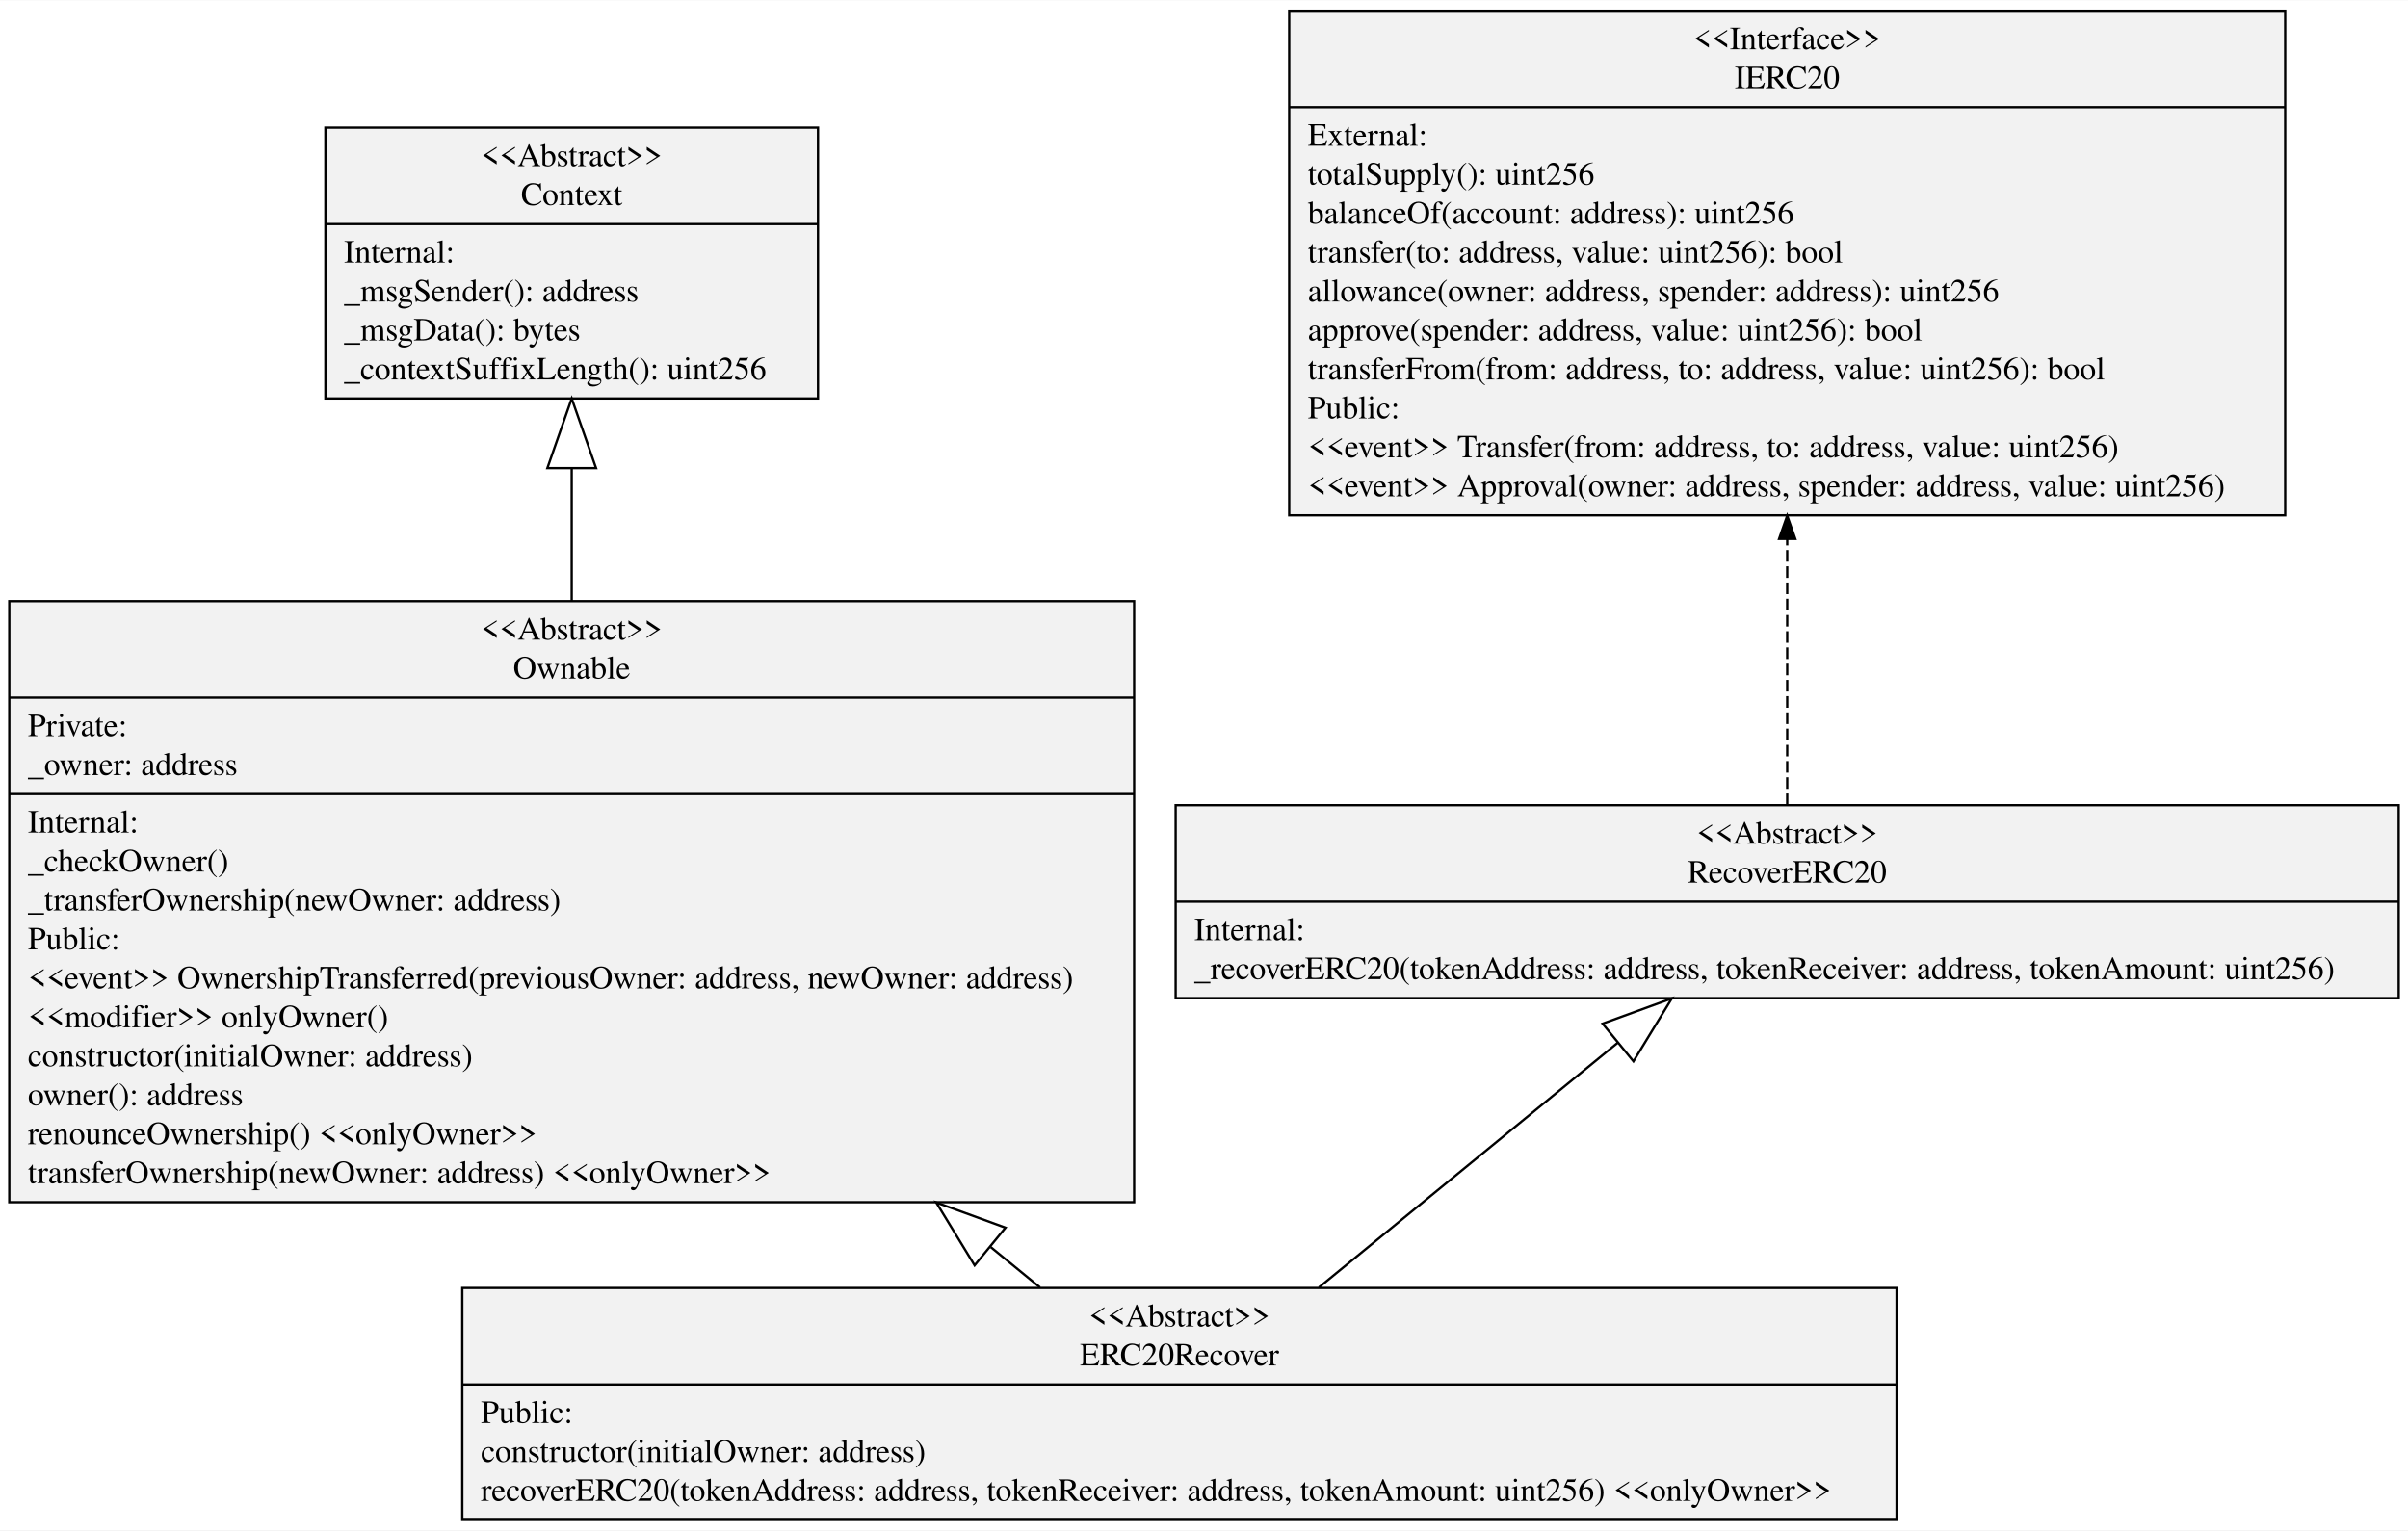
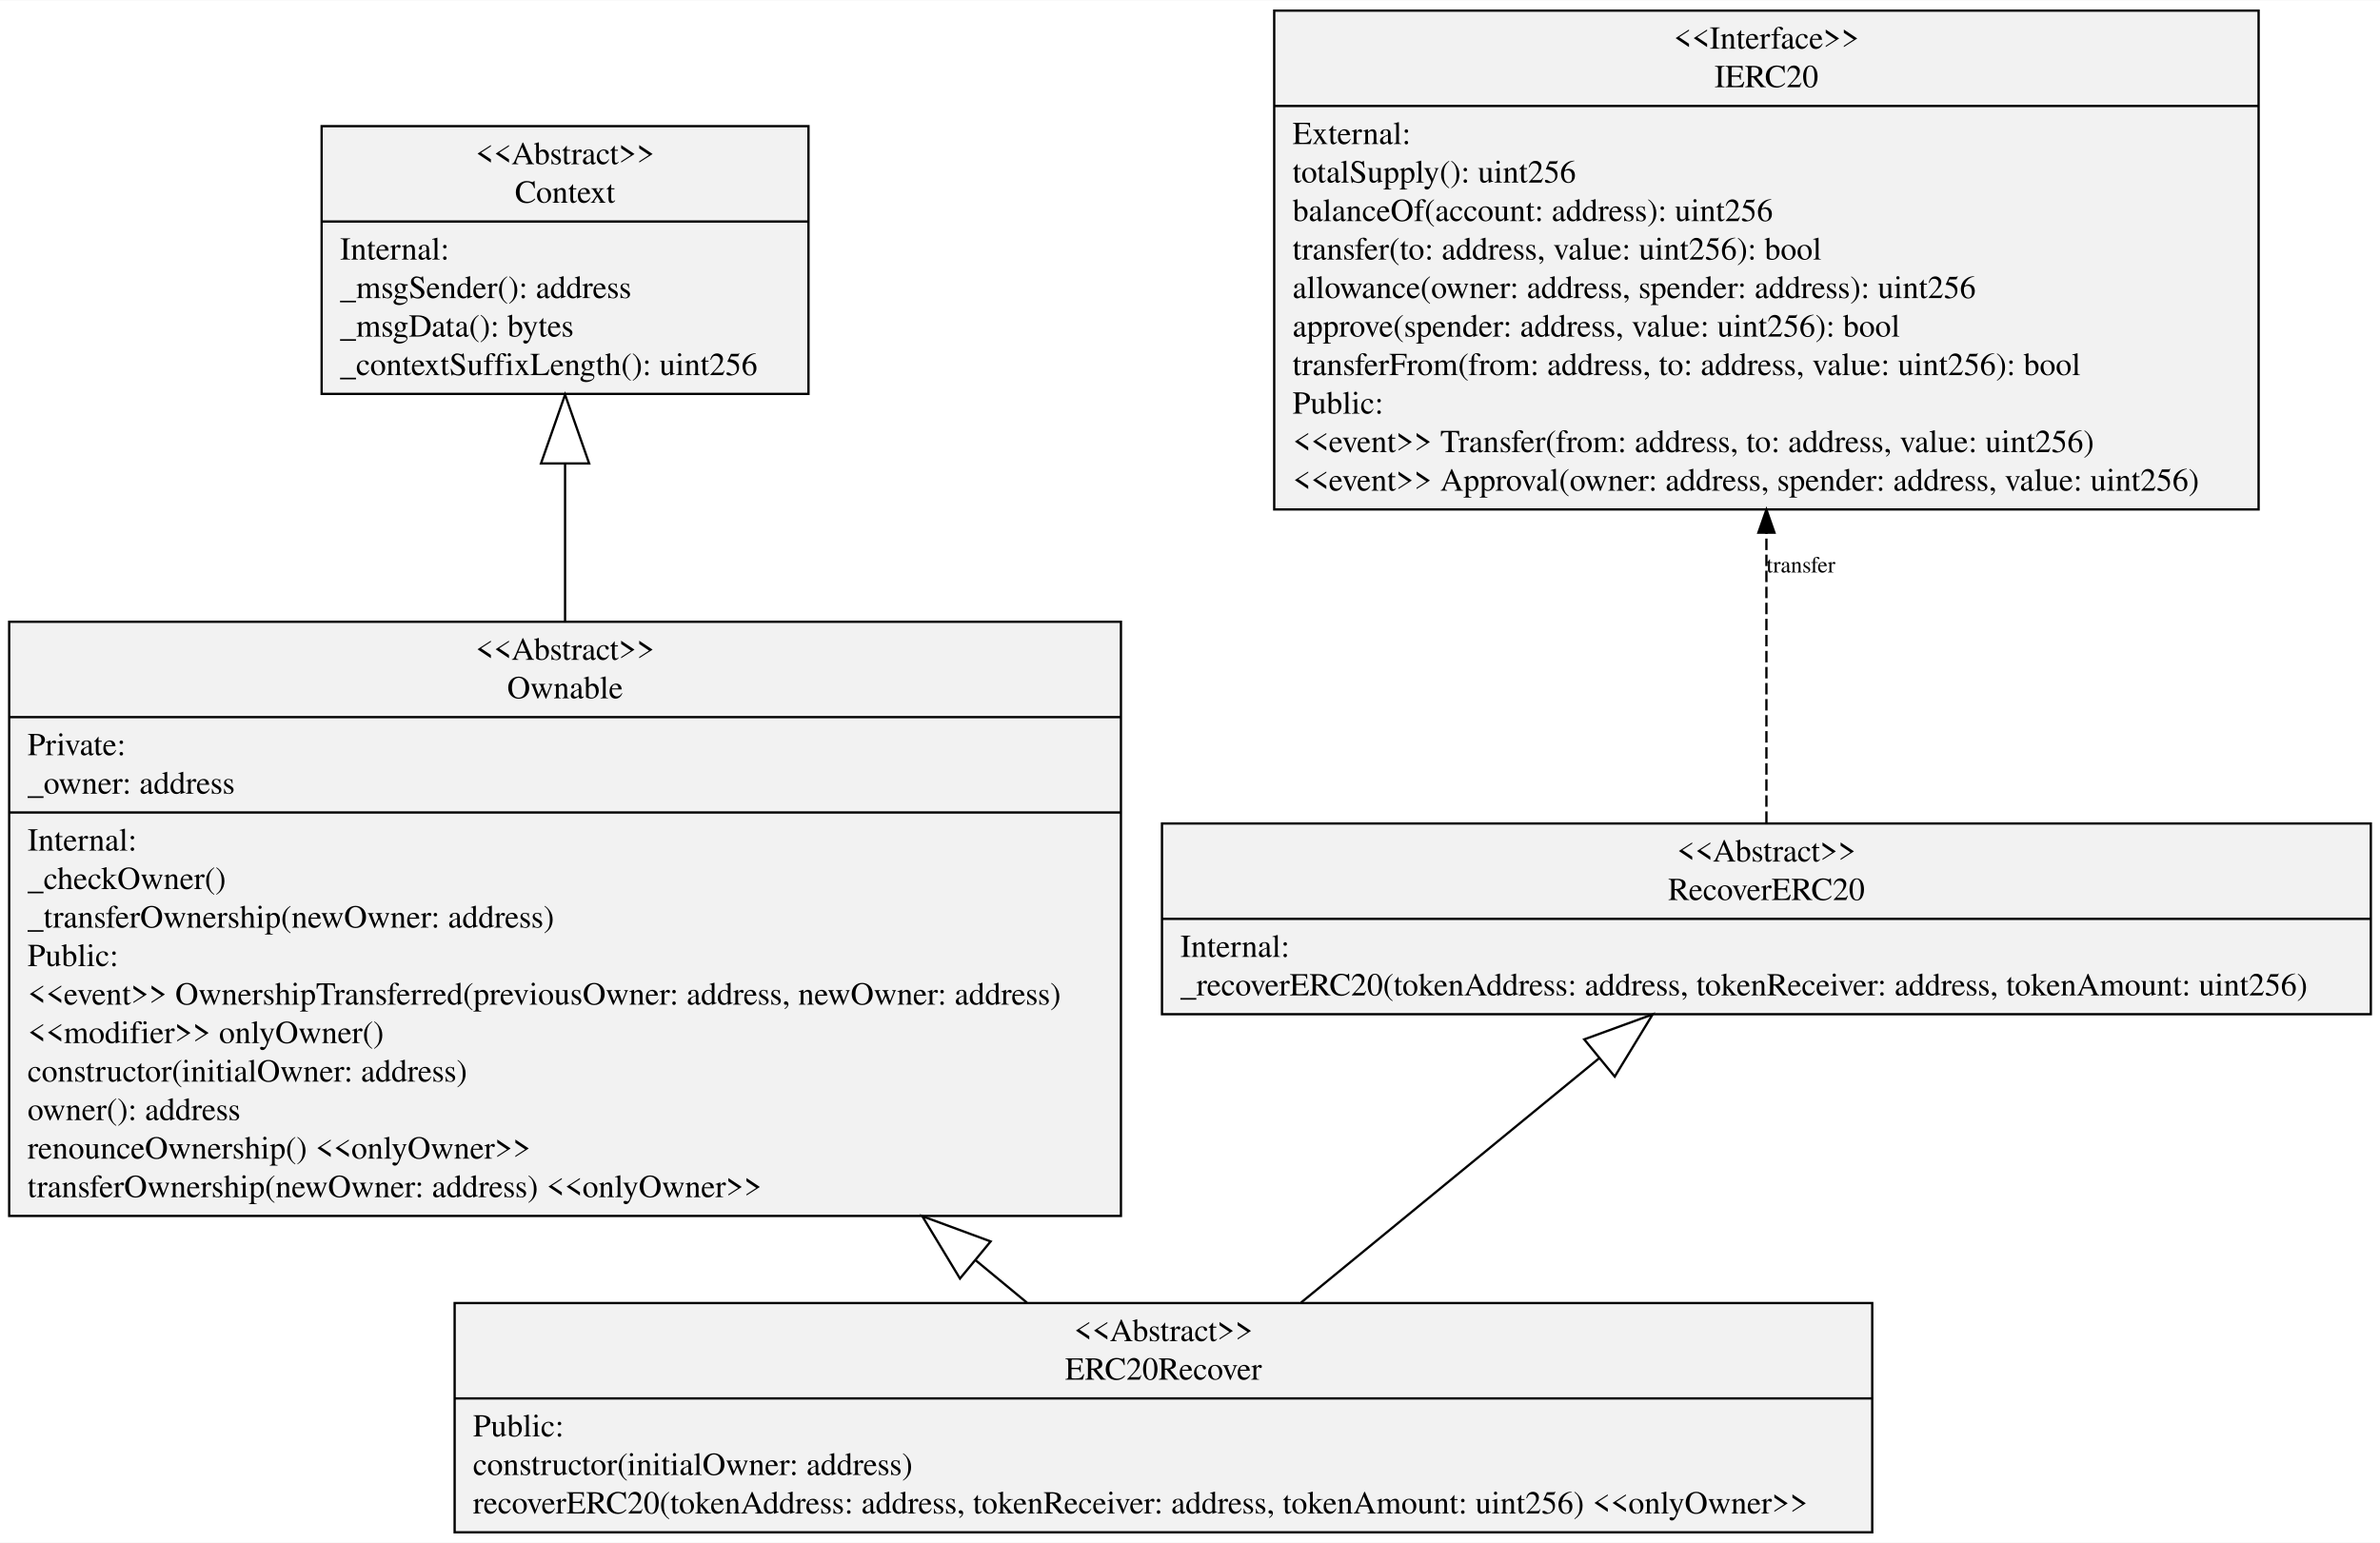
- <svg xmlns="http://www.w3.org/2000/svg" width="1038pt" height="660pt" viewBox="0.00 0.00 1038.10 659.80">
-   <g id="graph0" class="graph" transform="scale(1 1) rotate(0) translate(4 655.8)">
-     <polygon fill="white" stroke="transparent" points="-4,4 -4,-655.8 1034.1,-655.8 1034.1,4 -4,4" />
+ <svg xmlns="http://www.w3.org/2000/svg" width="1038pt" height="673pt" viewBox="0.00 0.00 1038.10 672.80">
+   <g id="graph0" class="graph" transform="scale(1 1) rotate(0) translate(4 668.8)">
+     <polygon fill="white" stroke="transparent" points="-4,4 -4,-668.8 1034.1,-668.8 1034.1,4 -4,4" />
    <g id="node1" class="node">
-       <polygon fill="#f2f2f2" stroke="black" points="136.29,-484.1 136.29,-600.9 348.64,-600.9 348.64,-484.1 136.29,-484.1" />
-       <text text-anchor="middle" x="242.47" y="-584.3" font-family="Times,serif" font-size="14.00">&lt;&lt;Abstract&gt;&gt;</text>
-       <text text-anchor="middle" x="242.47" y="-567.5" font-family="Times,serif" font-size="14.00">Context</text>
-       <polyline fill="none" stroke="black" points="136.29,-559.3 348.64,-559.3 " />
-       <text text-anchor="start" x="144.29" y="-542.7" font-family="Times,serif" font-size="14.00">Internal:</text>
-       <text text-anchor="start" x="144.29" y="-525.9" font-family="Times,serif" font-size="14.00">    _msgSender(): address</text>
-       <text text-anchor="start" x="144.29" y="-509.1" font-family="Times,serif" font-size="14.00">    _msgData(): bytes</text>
-       <text text-anchor="start" x="144.29" y="-492.3" font-family="Times,serif" font-size="14.00">    _contextSuffixLength(): uint256</text>
+       <polygon fill="#f2f2f2" stroke="black" points="136.29,-497.1 136.29,-613.9 348.64,-613.9 348.64,-497.1 136.29,-497.1" />
+       <text text-anchor="middle" x="242.47" y="-597.3" font-family="Times,serif" font-size="14.00">&lt;&lt;Abstract&gt;&gt;</text>
+       <text text-anchor="middle" x="242.47" y="-580.5" font-family="Times,serif" font-size="14.00">Context</text>
+       <polyline fill="none" stroke="black" points="136.29,-572.3 348.64,-572.3 " />
+       <text text-anchor="start" x="144.29" y="-555.7" font-family="Times,serif" font-size="14.00">Internal:</text>
+       <text text-anchor="start" x="144.29" y="-538.9" font-family="Times,serif" font-size="14.00">    _msgSender(): address</text>
+       <text text-anchor="start" x="144.29" y="-522.1" font-family="Times,serif" font-size="14.00">    _msgData(): bytes</text>
+       <text text-anchor="start" x="144.29" y="-505.3" font-family="Times,serif" font-size="14.00">    _contextSuffixLength(): uint256</text>
    </g>
    <g id="node2" class="node">
-       <polygon fill="#f2f2f2" stroke="black" points="0,-137.5 0,-396.7 484.93,-396.7 484.93,-137.5 0,-137.5" />
-       <text text-anchor="middle" x="242.47" y="-380.1" font-family="Times,serif" font-size="14.00">&lt;&lt;Abstract&gt;&gt;</text>
-       <text text-anchor="middle" x="242.47" y="-363.3" font-family="Times,serif" font-size="14.00">Ownable</text>
-       <polyline fill="none" stroke="black" points="0,-355.1 484.93,-355.1 " />
-       <text text-anchor="start" x="8" y="-338.5" font-family="Times,serif" font-size="14.00">Private:</text>
-       <text text-anchor="start" x="8" y="-321.7" font-family="Times,serif" font-size="14.00">   _owner: address</text>
-       <polyline fill="none" stroke="black" points="0,-313.5 484.93,-313.5 " />
-       <text text-anchor="start" x="8" y="-296.9" font-family="Times,serif" font-size="14.00">Internal:</text>
-       <text text-anchor="start" x="8" y="-280.1" font-family="Times,serif" font-size="14.00">    _checkOwner()</text>
-       <text text-anchor="start" x="8" y="-263.3" font-family="Times,serif" font-size="14.00">    _transferOwnership(newOwner: address)</text>
-       <text text-anchor="start" x="8" y="-246.5" font-family="Times,serif" font-size="14.00">Public:</text>
-       <text text-anchor="start" x="8" y="-229.7" font-family="Times,serif" font-size="14.00">    &lt;&lt;event&gt;&gt; OwnershipTransferred(previousOwner: address, newOwner: address)</text>
-       <text text-anchor="start" x="8" y="-212.9" font-family="Times,serif" font-size="14.00">    &lt;&lt;modifier&gt;&gt; onlyOwner()</text>
-       <text text-anchor="start" x="8" y="-196.1" font-family="Times,serif" font-size="14.00">    constructor(initialOwner: address)</text>
-       <text text-anchor="start" x="8" y="-179.3" font-family="Times,serif" font-size="14.00">    owner(): address</text>
-       <text text-anchor="start" x="8" y="-162.5" font-family="Times,serif" font-size="14.00">    renounceOwnership() &lt;&lt;onlyOwner&gt;&gt;</text>
-       <text text-anchor="start" x="8" y="-145.7" font-family="Times,serif" font-size="14.00">    transferOwnership(newOwner: address) &lt;&lt;onlyOwner&gt;&gt;</text>
+       <polygon fill="#f2f2f2" stroke="black" points="0,-138.5 0,-397.7 484.93,-397.7 484.93,-138.5 0,-138.5" />
+       <text text-anchor="middle" x="242.47" y="-381.1" font-family="Times,serif" font-size="14.00">&lt;&lt;Abstract&gt;&gt;</text>
+       <text text-anchor="middle" x="242.47" y="-364.3" font-family="Times,serif" font-size="14.00">Ownable</text>
+       <polyline fill="none" stroke="black" points="0,-356.1 484.93,-356.1 " />
+       <text text-anchor="start" x="8" y="-339.5" font-family="Times,serif" font-size="14.00">Private:</text>
+       <text text-anchor="start" x="8" y="-322.7" font-family="Times,serif" font-size="14.00">   _owner: address</text>
+       <polyline fill="none" stroke="black" points="0,-314.5 484.93,-314.5 " />
+       <text text-anchor="start" x="8" y="-297.9" font-family="Times,serif" font-size="14.00">Internal:</text>
+       <text text-anchor="start" x="8" y="-281.1" font-family="Times,serif" font-size="14.00">    _checkOwner()</text>
+       <text text-anchor="start" x="8" y="-264.3" font-family="Times,serif" font-size="14.00">    _transferOwnership(newOwner: address)</text>
+       <text text-anchor="start" x="8" y="-247.5" font-family="Times,serif" font-size="14.00">Public:</text>
+       <text text-anchor="start" x="8" y="-230.7" font-family="Times,serif" font-size="14.00">    &lt;&lt;event&gt;&gt; OwnershipTransferred(previousOwner: address, newOwner: address)</text>
+       <text text-anchor="start" x="8" y="-213.9" font-family="Times,serif" font-size="14.00">    &lt;&lt;modifier&gt;&gt; onlyOwner()</text>
+       <text text-anchor="start" x="8" y="-197.1" font-family="Times,serif" font-size="14.00">    constructor(initialOwner: address)</text>
+       <text text-anchor="start" x="8" y="-180.3" font-family="Times,serif" font-size="14.00">    owner(): address</text>
+       <text text-anchor="start" x="8" y="-163.5" font-family="Times,serif" font-size="14.00">    renounceOwnership() &lt;&lt;onlyOwner&gt;&gt;</text>
+       <text text-anchor="start" x="8" y="-146.7" font-family="Times,serif" font-size="14.00">    transferOwnership(newOwner: address) &lt;&lt;onlyOwner&gt;&gt;</text>
    </g>
    <g id="edge1" class="edge">
-       <path fill="none" stroke="black" d="M242.47,-396.79C242.47,-416.16 242.47,-435.75 242.47,-453.98" />
-       <polygon fill="none" stroke="black" points="231.97,-454.06 242.47,-484.06 252.97,-454.06 231.97,-454.06" />
+       <path fill="none" stroke="black" d="M242.47,-398.02C242.47,-421.25 242.47,-444.96 242.47,-466.68" />
+       <polygon fill="none" stroke="black" points="231.97,-466.77 242.47,-496.77 252.97,-466.77 231.97,-466.77" />
    </g>
    <g id="node3" class="node">
-       <polygon fill="#f2f2f2" stroke="black" points="551.78,-433.7 551.78,-651.3 981.15,-651.3 981.15,-433.7 551.78,-433.7" />
-       <text text-anchor="middle" x="766.47" y="-634.7" font-family="Times,serif" font-size="14.00">&lt;&lt;Interface&gt;&gt;</text>
-       <text text-anchor="middle" x="766.47" y="-617.9" font-family="Times,serif" font-size="14.00">IERC20</text>
-       <polyline fill="none" stroke="black" points="551.78,-609.7 981.15,-609.7 " />
-       <text text-anchor="start" x="559.78" y="-593.1" font-family="Times,serif" font-size="14.00">External:</text>
-       <text text-anchor="start" x="559.78" y="-576.3" font-family="Times,serif" font-size="14.00">     totalSupply(): uint256</text>
-       <text text-anchor="start" x="559.78" y="-559.5" font-family="Times,serif" font-size="14.00">     balanceOf(account: address): uint256</text>
-       <text text-anchor="start" x="559.78" y="-542.7" font-family="Times,serif" font-size="14.00">     transfer(to: address, value: uint256): bool</text>
-       <text text-anchor="start" x="559.78" y="-525.9" font-family="Times,serif" font-size="14.00">     allowance(owner: address, spender: address): uint256</text>
-       <text text-anchor="start" x="559.78" y="-509.1" font-family="Times,serif" font-size="14.00">     approve(spender: address, value: uint256): bool</text>
-       <text text-anchor="start" x="559.78" y="-492.3" font-family="Times,serif" font-size="14.00">     transferFrom(from: address, to: address, value: uint256): bool</text>
-       <text text-anchor="start" x="559.78" y="-475.5" font-family="Times,serif" font-size="14.00">Public:</text>
-       <text text-anchor="start" x="559.78" y="-458.7" font-family="Times,serif" font-size="14.00">    &lt;&lt;event&gt;&gt; Transfer(from: address, to: address, value: uint256)</text>
-       <text text-anchor="start" x="559.78" y="-441.9" font-family="Times,serif" font-size="14.00">    &lt;&lt;event&gt;&gt; Approval(owner: address, spender: address, value: uint256)</text>
+       <polygon fill="#f2f2f2" stroke="black" points="551.78,-446.7 551.78,-664.3 981.15,-664.3 981.15,-446.7 551.78,-446.7" />
+       <text text-anchor="middle" x="766.47" y="-647.7" font-family="Times,serif" font-size="14.00">&lt;&lt;Interface&gt;&gt;</text>
+       <text text-anchor="middle" x="766.47" y="-630.9" font-family="Times,serif" font-size="14.00">IERC20</text>
+       <polyline fill="none" stroke="black" points="551.78,-622.7 981.15,-622.7 " />
+       <text text-anchor="start" x="559.78" y="-606.1" font-family="Times,serif" font-size="14.00">External:</text>
+       <text text-anchor="start" x="559.78" y="-589.3" font-family="Times,serif" font-size="14.00">     totalSupply(): uint256</text>
+       <text text-anchor="start" x="559.78" y="-572.5" font-family="Times,serif" font-size="14.00">     balanceOf(account: address): uint256</text>
+       <text text-anchor="start" x="559.78" y="-555.7" font-family="Times,serif" font-size="14.00">     transfer(to: address, value: uint256): bool</text>
+       <text text-anchor="start" x="559.78" y="-538.9" font-family="Times,serif" font-size="14.00">     allowance(owner: address, spender: address): uint256</text>
+       <text text-anchor="start" x="559.78" y="-522.1" font-family="Times,serif" font-size="14.00">     approve(spender: address, value: uint256): bool</text>
+       <text text-anchor="start" x="559.78" y="-505.3" font-family="Times,serif" font-size="14.00">     transferFrom(from: address, to: address, value: uint256): bool</text>
+       <text text-anchor="start" x="559.78" y="-488.5" font-family="Times,serif" font-size="14.00">Public:</text>
+       <text text-anchor="start" x="559.78" y="-471.7" font-family="Times,serif" font-size="14.00">    &lt;&lt;event&gt;&gt; Transfer(from: address, to: address, value: uint256)</text>
+       <text text-anchor="start" x="559.78" y="-454.9" font-family="Times,serif" font-size="14.00">    &lt;&lt;event&gt;&gt; Approval(owner: address, spender: address, value: uint256)</text>
    </g>
    <g id="node4" class="node">
-       <polygon fill="#f2f2f2" stroke="black" points="502.83,-225.5 502.83,-308.7 1030.1,-308.7 1030.1,-225.5 502.83,-225.5" />
-       <text text-anchor="middle" x="766.47" y="-292.1" font-family="Times,serif" font-size="14.00">&lt;&lt;Abstract&gt;&gt;</text>
-       <text text-anchor="middle" x="766.47" y="-275.3" font-family="Times,serif" font-size="14.00">RecoverERC20</text>
-       <polyline fill="none" stroke="black" points="502.83,-267.1 1030.1,-267.1 " />
-       <text text-anchor="start" x="510.83" y="-250.5" font-family="Times,serif" font-size="14.00">Internal:</text>
-       <text text-anchor="start" x="510.83" y="-233.7" font-family="Times,serif" font-size="14.00">    _recoverERC20(tokenAddress: address, tokenReceiver: address, tokenAmount: uint256)</text>
+       <polygon fill="#f2f2f2" stroke="black" points="502.83,-226.5 502.83,-309.7 1030.1,-309.7 1030.1,-226.5 502.83,-226.5" />
+       <text text-anchor="middle" x="766.47" y="-293.1" font-family="Times,serif" font-size="14.00">&lt;&lt;Abstract&gt;&gt;</text>
+       <text text-anchor="middle" x="766.47" y="-276.3" font-family="Times,serif" font-size="14.00">RecoverERC20</text>
+       <polyline fill="none" stroke="black" points="502.83,-268.1 1030.1,-268.1 " />
+       <text text-anchor="start" x="510.83" y="-251.5" font-family="Times,serif" font-size="14.00">Internal:</text>
+       <text text-anchor="start" x="510.83" y="-234.7" font-family="Times,serif" font-size="14.00">    _recoverERC20(tokenAddress: address, tokenReceiver: address, tokenAmount: uint256)</text>
    </g>
    <g id="edge2" class="edge">
-       <path fill="none" stroke="black" stroke-dasharray="5,2" d="M766.47,-308.74C766.47,-339.17 766.47,-382.46 766.47,-423.47" />
-       <polygon fill="black" stroke="black" points="762.97,-423.55 766.47,-433.55 769.97,-423.55 762.97,-423.55" />
+       <path fill="none" stroke="black" stroke-dasharray="5,2" d="M766.47,-309.99C766.47,-343.09 766.47,-391.44 766.47,-436.43" />
+       <polygon fill="black" stroke="black" points="762.97,-436.57 766.47,-446.57 769.97,-436.57 762.97,-436.57" />
+       <text text-anchor="start" x="766.47" y="-419.2" font-family="Times,serif" font-size="10.00">transfer</text>
    </g>
    <g id="node5" class="node">
-       <polygon fill="#f2f2f2" stroke="black" points="195.3,-0.5 195.3,-100.5 813.63,-100.5 813.63,-0.5 195.3,-0.5" />
-       <text text-anchor="middle" x="504.47" y="-83.9" font-family="Times,serif" font-size="14.00">&lt;&lt;Abstract&gt;&gt;</text>
-       <text text-anchor="middle" x="504.47" y="-67.1" font-family="Times,serif" font-size="14.00">ERC20Recover</text>
-       <polyline fill="none" stroke="black" points="195.3,-58.9 813.63,-58.9 " />
-       <text text-anchor="start" x="203.3" y="-42.3" font-family="Times,serif" font-size="14.00">Public:</text>
-       <text text-anchor="start" x="203.3" y="-25.5" font-family="Times,serif" font-size="14.00">    constructor(initialOwner: address)</text>
-       <text text-anchor="start" x="203.3" y="-8.7" font-family="Times,serif" font-size="14.00">    recoverERC20(tokenAddress: address, tokenReceiver: address, tokenAmount: uint256) &lt;&lt;onlyOwner&gt;&gt;</text>
+       <polygon fill="#f2f2f2" stroke="black" points="194.3,-0.5 194.3,-100.5 812.63,-100.5 812.63,-0.5 194.3,-0.5" />
+       <text text-anchor="middle" x="503.47" y="-83.9" font-family="Times,serif" font-size="14.00">&lt;&lt;Abstract&gt;&gt;</text>
+       <text text-anchor="middle" x="503.47" y="-67.1" font-family="Times,serif" font-size="14.00">ERC20Recover</text>
+       <polyline fill="none" stroke="black" points="194.3,-58.9 812.63,-58.9 " />
+       <text text-anchor="start" x="202.3" y="-42.3" font-family="Times,serif" font-size="14.00">Public:</text>
+       <text text-anchor="start" x="202.3" y="-25.5" font-family="Times,serif" font-size="14.00">    constructor(initialOwner: address)</text>
+       <text text-anchor="start" x="202.3" y="-8.7" font-family="Times,serif" font-size="14.00">    recoverERC20(tokenAddress: address, tokenReceiver: address, tokenAmount: uint256) &lt;&lt;onlyOwner&gt;&gt;</text>
    </g>
    <g id="edge3" class="edge">
-       <path fill="none" stroke="black" d="M444.36,-100.73C437.59,-106.28 430.46,-112.11 423.09,-118.15" />
-       <polygon fill="none" stroke="black" points="416.16,-110.26 399.61,-137.39 429.47,-126.5 416.16,-110.26" />
+       <path fill="none" stroke="black" d="M443.91,-100.69C436.81,-106.56 429.3,-112.76 421.52,-119.19" />
+       <polygon fill="none" stroke="black" points="414.72,-111.19 398.28,-138.39 428.09,-127.38 414.72,-111.19" />
    </g>
    <g id="edge4" class="edge">
-       <path fill="none" stroke="black" d="M564.57,-100.73C602.91,-132.14 652.84,-173.03 693.46,-206.3" />
-       <polygon fill="none" stroke="black" points="686.88,-214.49 716.74,-225.37 700.19,-198.24 686.88,-214.49" />
+       <path fill="none" stroke="black" d="M563.47,-100.69C602.07,-132.34 652.48,-173.66 693.4,-207.21" />
+       <polygon fill="none" stroke="black" points="687,-215.53 716.86,-226.43 700.31,-199.29 687,-215.53" />
    </g>
  </g>
</svg>
